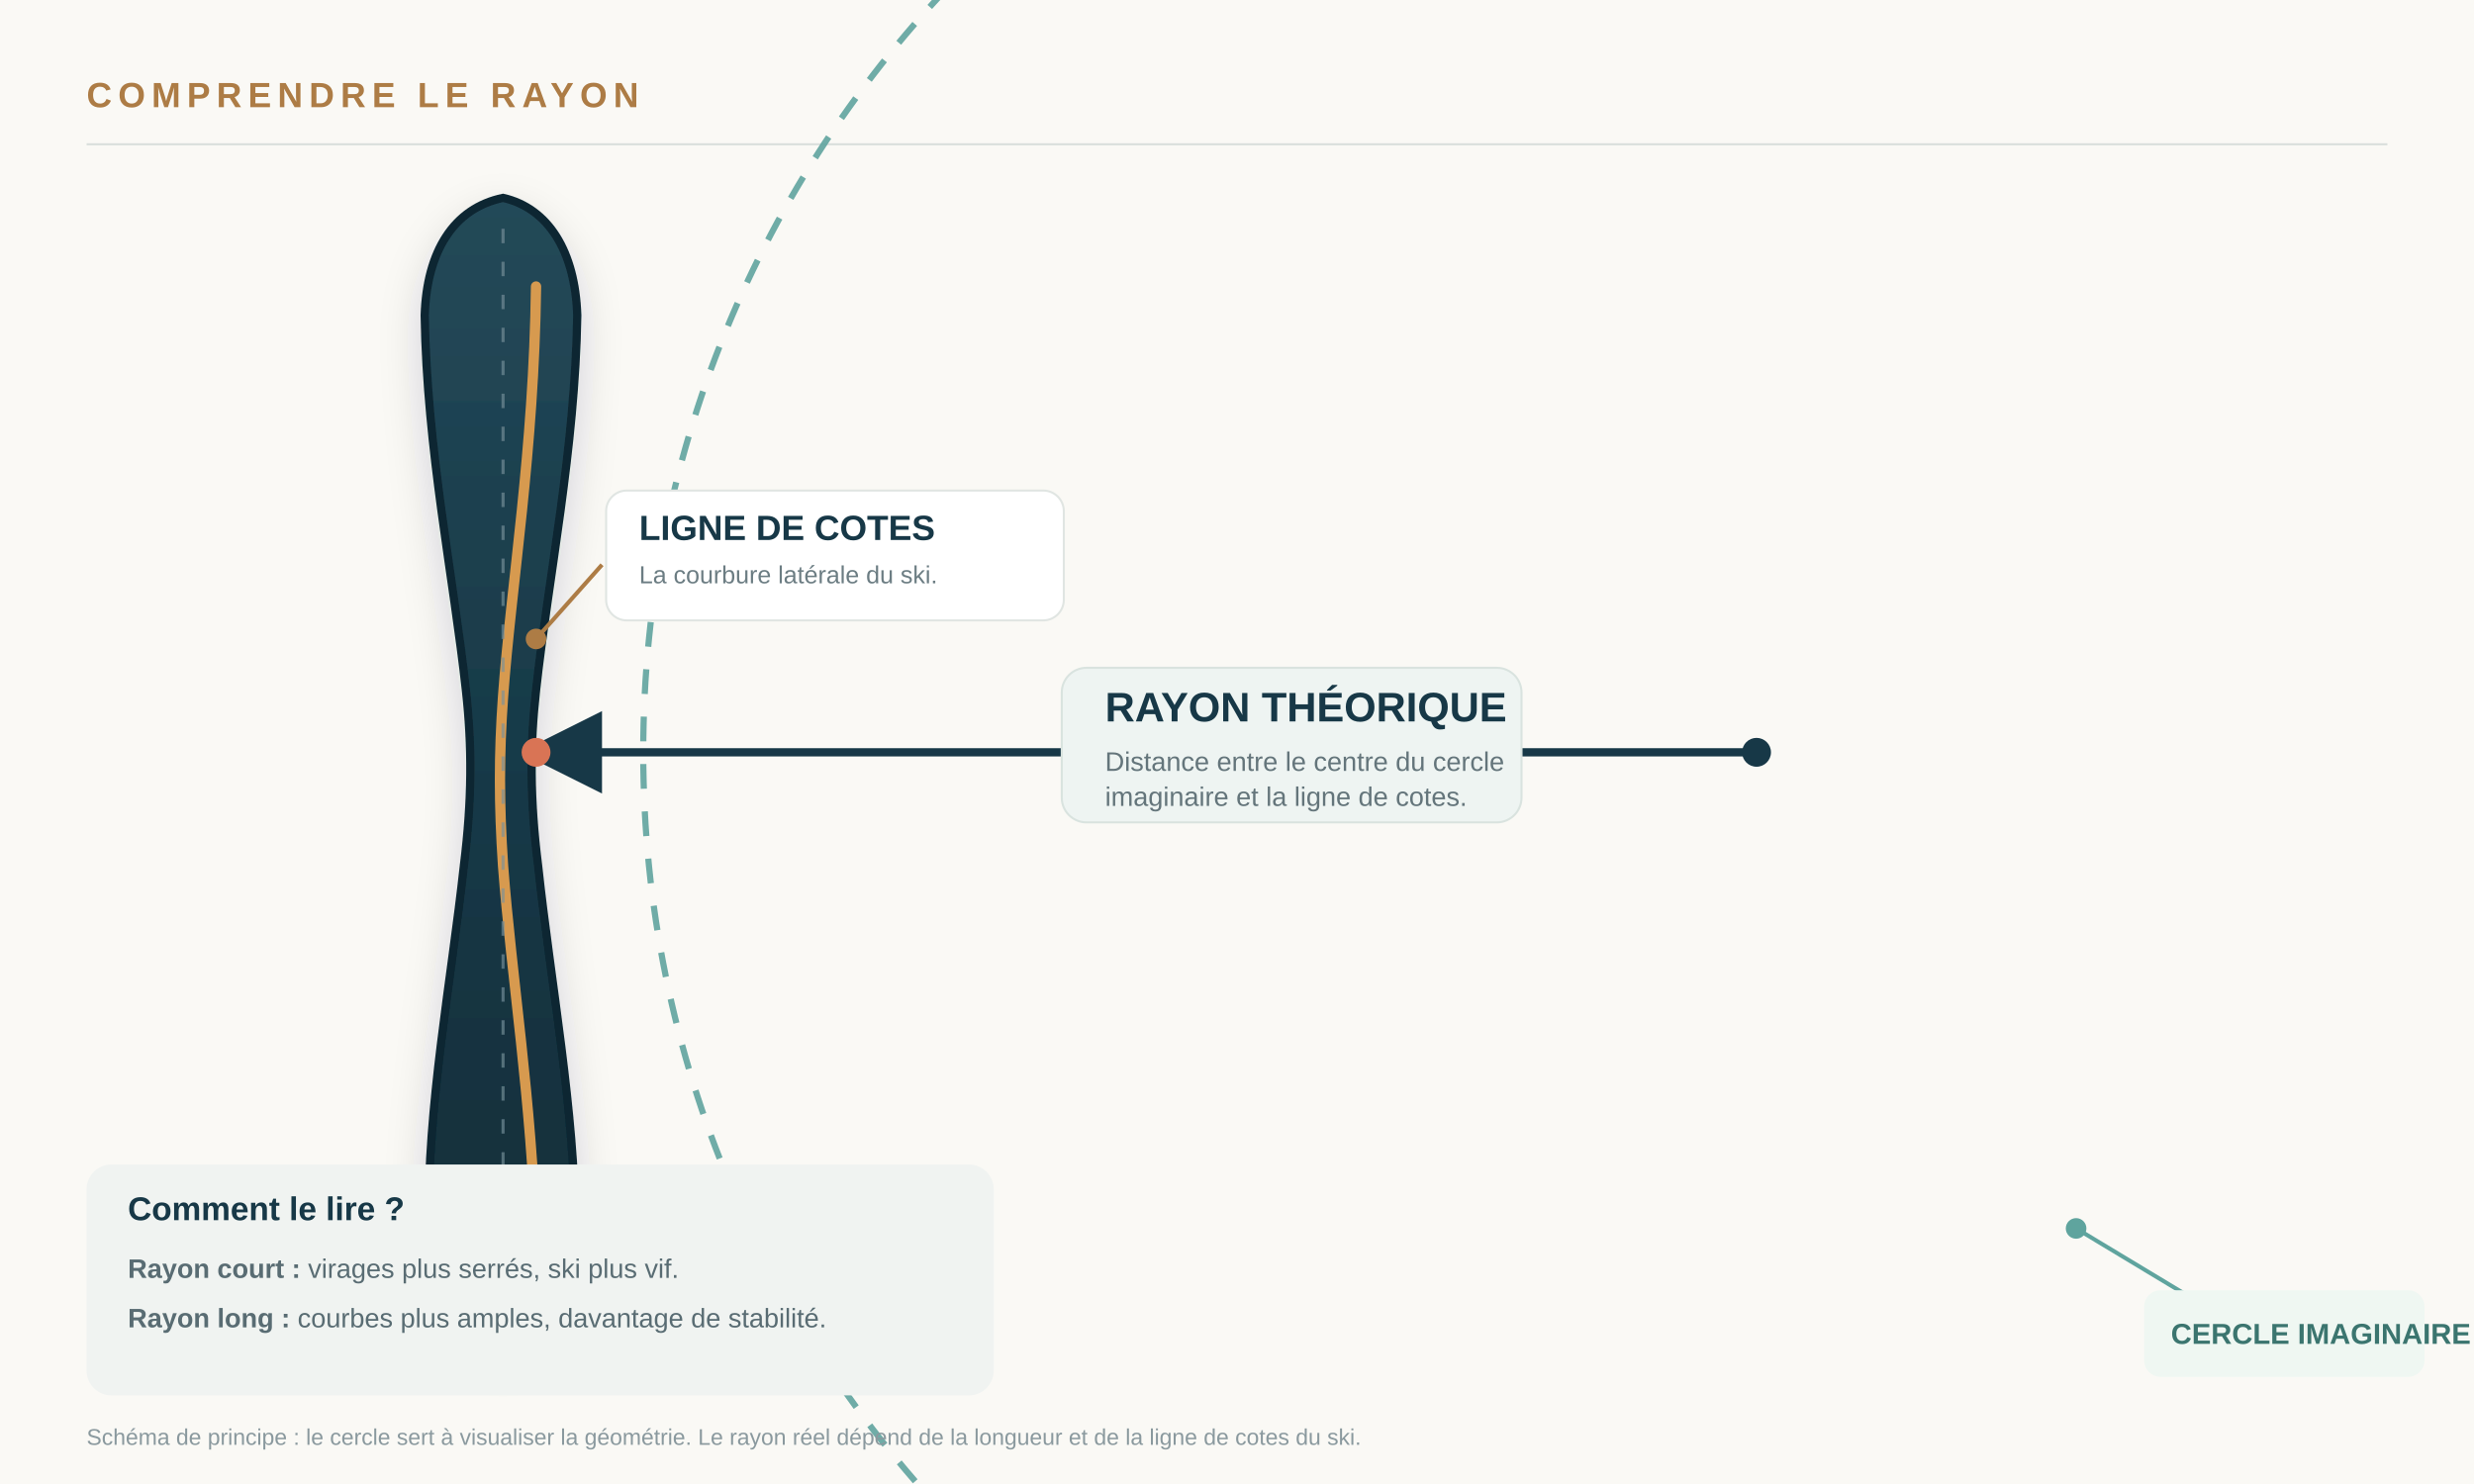
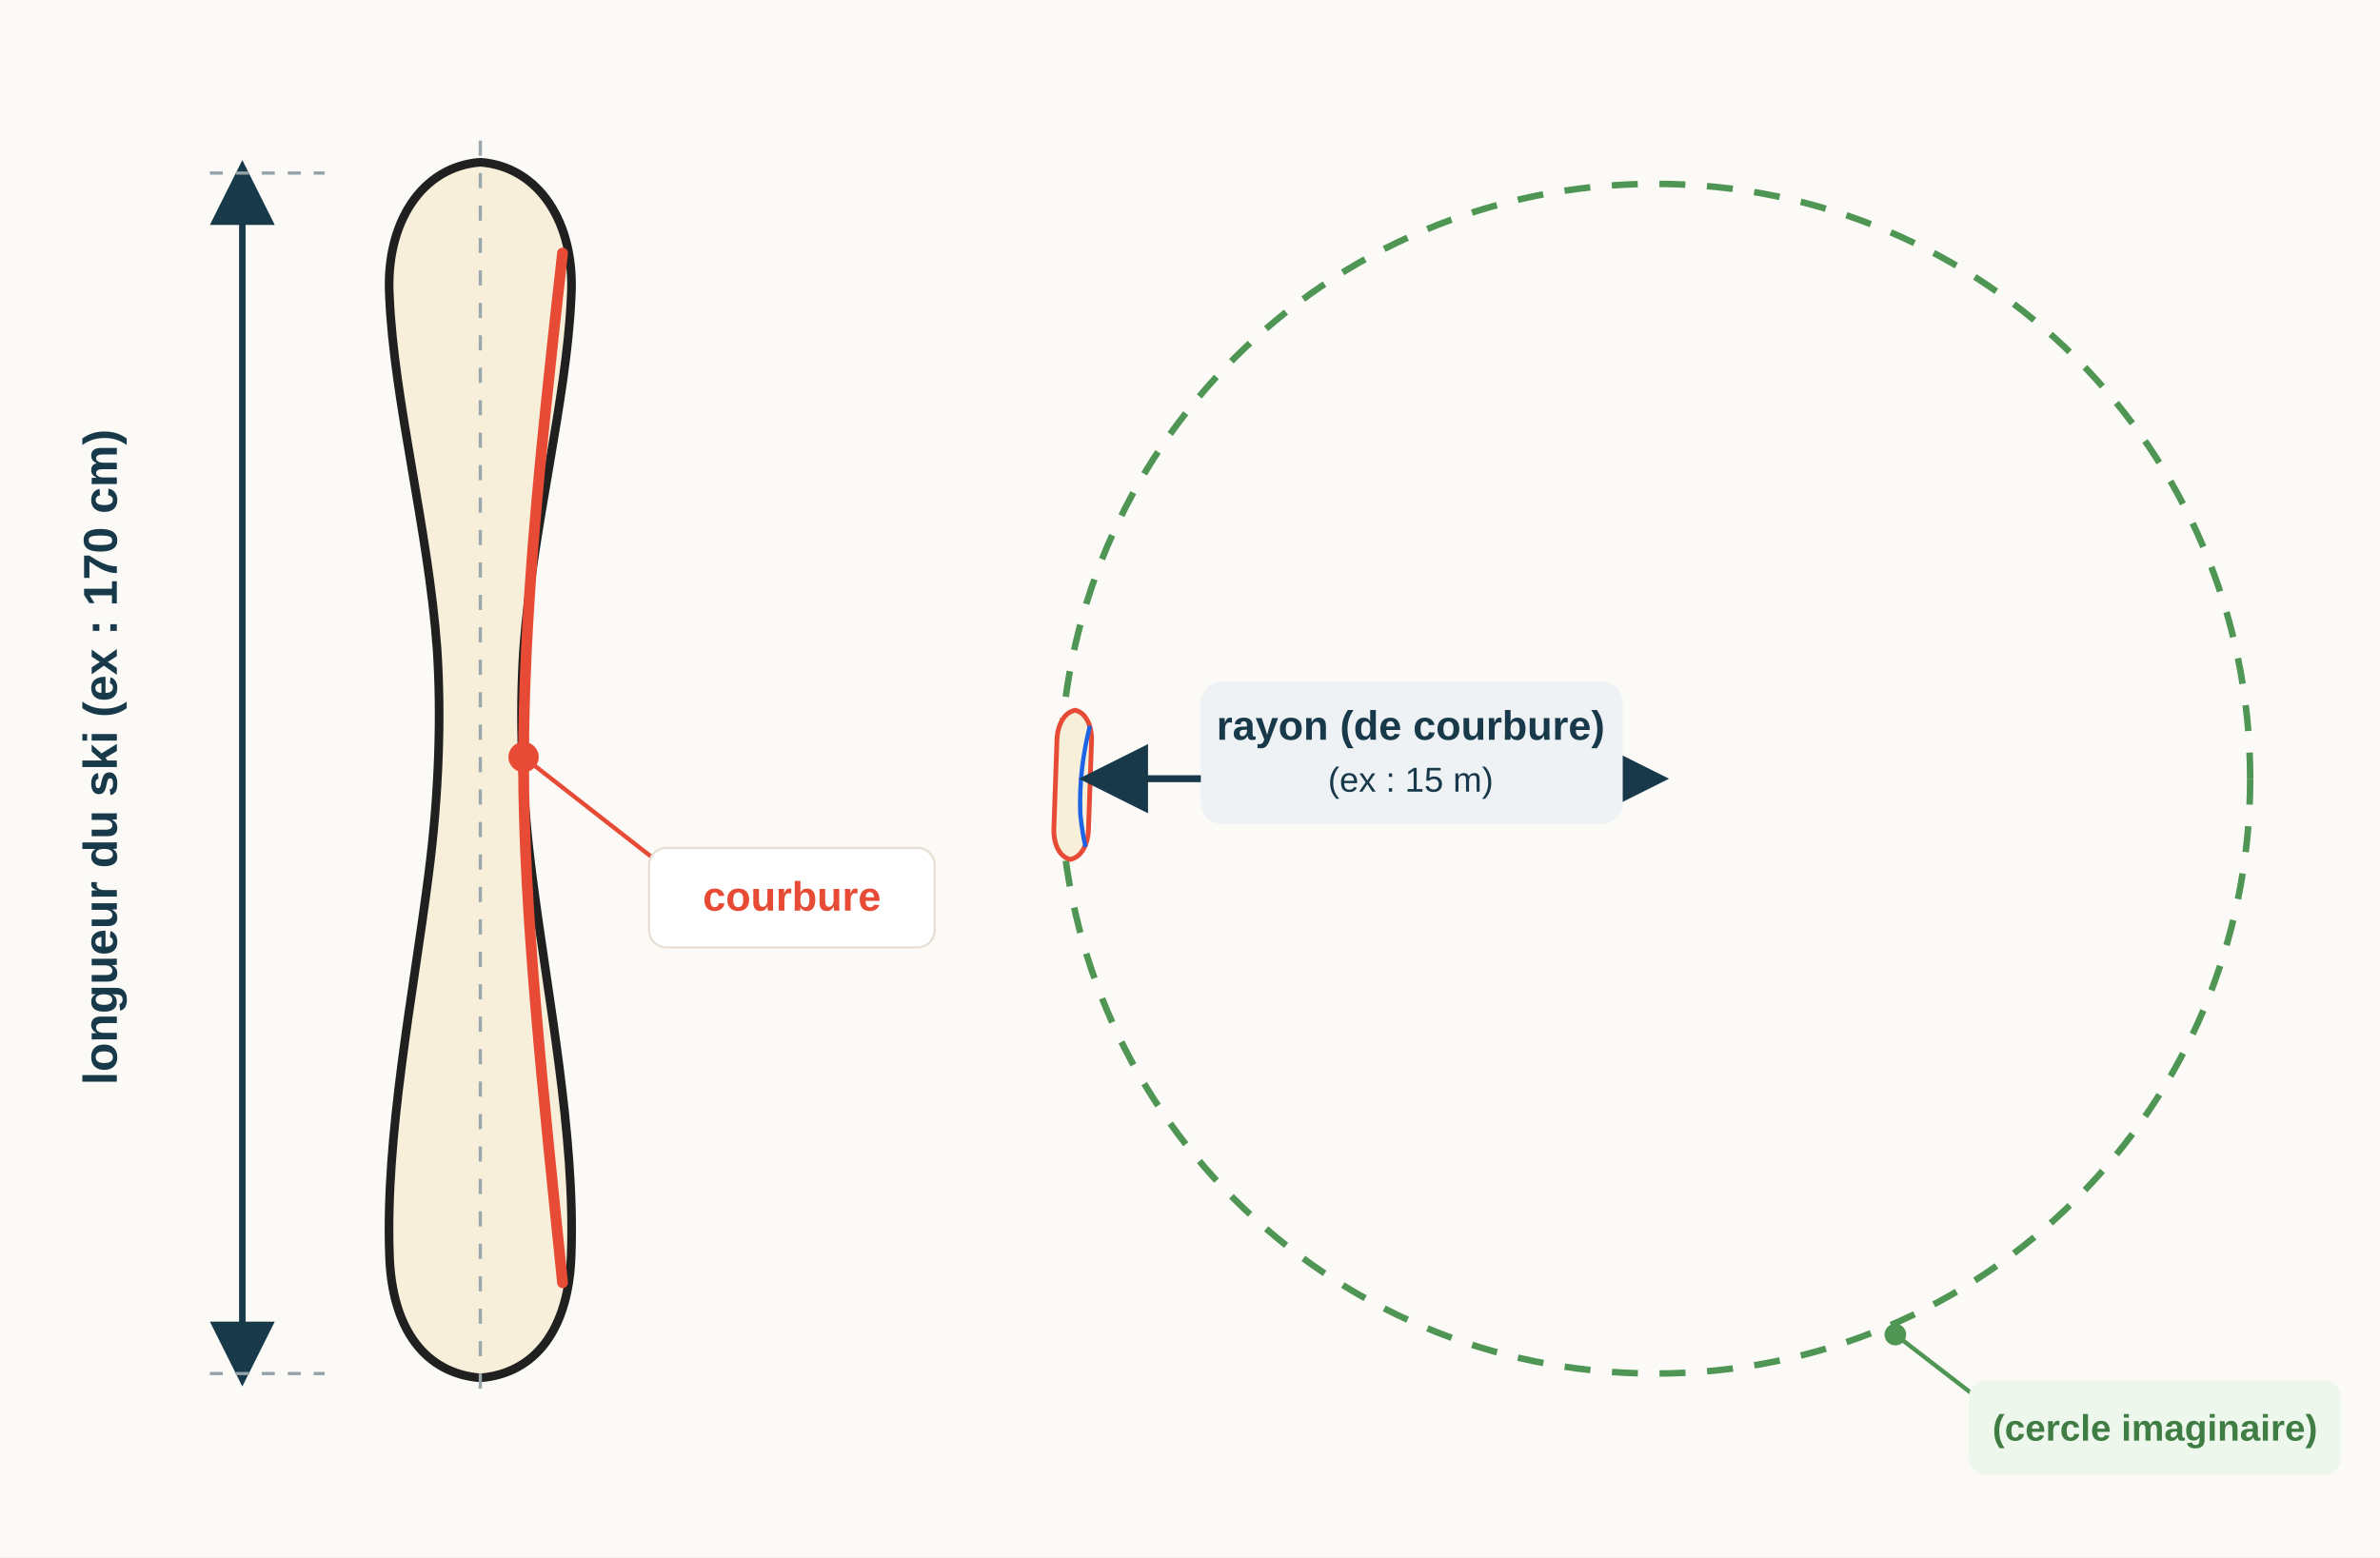
- <svg xmlns="http://www.w3.org/2000/svg" viewBox="0 0 1200 720" role="img" aria-labelledby="title desc">
+ <svg xmlns="http://www.w3.org/2000/svg" viewBox="0 0 1100 720" role="img" aria-labelledby="t d">
  <defs>
-     <linearGradient id="ski" x1="0" y1="0" x2="0" y2="1">
-       <stop offset="0" stop-color="#244958" />
-       <stop offset=".55" stop-color="#163846" />
-       <stop offset="1" stop-color="#102c38" />
-     </linearGradient>
-     <filter id="shadow" x="-30%" y="-20%" width="160%" height="160%">
-       <feDropShadow dx="0" dy="8" stdDeviation="10" flood-color="#14303b" flood-opacity=".16" />
-     </filter>
-     <marker id="arrow" markerWidth="10" markerHeight="10" refX="8" refY="5" orient="auto">
-       <path d="M0,0 L10,5 L0,10 z" fill="#173847" />
+     <marker id="a" markerWidth="10" markerHeight="10" refX="8" refY="5" orient="auto">
+       <path d="M0 0L10 5L0 10Z" fill="#18394a" />
+     </marker>
+     <marker id="a2" markerWidth="10" markerHeight="10" refX="2" refY="5" orient="auto">
+       <path d="M10 0L0 5L10 10Z" fill="#18394a" />
    </marker>
  </defs>
-   <rect width="1200" height="720" fill="#faf9f5" />
-   <text x="42" y="52" font-family="Arial,sans-serif" font-size="17" font-weight="700" letter-spacing="3" fill="#ad7c45">COMPRENDRE LE RAYON</text>
-   <line x1="42" y1="70" x2="1158" y2="70" stroke="#d9dfdc" />
-   <circle cx="852" cy="365" r="540" fill="none" stroke="#5fa49e" stroke-width="3" stroke-dasharray="12 11" opacity=".9" />
-   <circle cx="852" cy="365" r="7" fill="#173847" />
-   <g filter="url(#shadow)">
-     <path d="M244 96            C220 101 207 122 206 153            C207 218 220 280 226 335            C229 362 229 388 225 420            C219 475 207 538 208 594            C209 625 222 645 244 650            C266 645 278 626 279 595            C279 540 267 476 261 420            C257 388 257 362 260 335            C266 280 279 218 280 153            C279 122 266 101 244 96 Z" fill="url(#ski)" stroke="#0e2631" stroke-width="4" />
-     <path d="M260 139            C259 219 248 283 244 338            C242 366 242 390 244 420            C248 473 258 535 260 602" fill="none" stroke="#d79a50" stroke-width="5" stroke-linecap="round" />
-     <path d="M244 111 L244 634" stroke="#78909a" stroke-width="1.5" stroke-dasharray="7 9" opacity=".65" />
+   <rect width="1100" height="720" fill="#fbfaf6" />
+   <g transform="translate(150 75)">
+     <path d="M72 0            C45 2 28 28 30 62            C32 110 48 170 52 225            C54 255 53 292 48 330            C41 385 28 450 30 505            C31 540 47 560 72 562            C97 560 113 540 114 505            C116 450 103 385 96 330            C91 292 90 255 92 225            C96 170 112 110 114 62            C116 28 99 2 72 0Z" fill="#f7efd9" stroke="#202020" stroke-width="4" />
+     <path d="M110 42 C99 140 92 210 92 278 C92 346 101 430 110 518" fill="none" stroke="#e74b35" stroke-width="5" stroke-linecap="round" />
+     <line x1="72" y1="-10" x2="72" y2="574" stroke="#9aa7ad" stroke-width="1.5" stroke-dasharray="7 8" />
  </g>
-   <g font-family="Arial,sans-serif">
-     <line x1="292" y1="274" x2="260" y2="310" stroke="#ad7c45" stroke-width="2" />
-     <circle cx="260" cy="310" r="5" fill="#ad7c45" />
-     <rect x="294" y="238" width="222" height="63" rx="10" fill="#fff" stroke="#e0e5e2" />
-     <text x="310" y="262" font-size="17" font-weight="800" fill="#173847">LIGNE DE COTES</text>
-     <text x="310" y="283" font-size="12" fill="#6c7d83">La courbure latérale du ski.</text>
+   <line x1="112" y1="80" x2="112" y2="635" stroke="#18394a" stroke-width="3" marker-start="url(#a2)" marker-end="url(#a)" />
+   <line x1="97" y1="80" x2="150" y2="80" stroke="#93a1a8" stroke-width="1.5" stroke-dasharray="6 6" />
+   <line x1="97" y1="635" x2="150" y2="635" stroke="#93a1a8" stroke-width="1.5" stroke-dasharray="6 6" />
+   <text x="54" y="350" transform="rotate(-90 54 350)" font-family="Arial,sans-serif" font-size="22" font-weight="800" fill="#18394a" text-anchor="middle">longueur du ski (ex : 170 cm)</text>
+   <circle cx="242" cy="350" r="7" fill="#e74b35" />
+   <line x1="242" y1="350" x2="315" y2="407" stroke="#e74b35" stroke-width="2" />
+   <rect x="300" y="392" width="132" height="46" rx="8" fill="#fff" stroke="#e7ded4" />
+   <text x="366" y="421" font-family="Arial,sans-serif" font-size="19" font-weight="800" fill="#e74b35" text-anchor="middle">courbure</text>
+   <circle cx="765" cy="360" r="275" fill="none" stroke="#4f9554" stroke-width="3" stroke-dasharray="12 10" />
+   <g transform="translate(487 328) rotate(2)">
+     <path d="M10 0 C5 1 2 7 2 14 L2 55 C2 62 5 68 10 69 C15 68 18 62 18 55 L18 14 C18 7 15 1 10 0Z" fill="#f7efd9" stroke="#e74b35" stroke-width="2.2" />
+     <path d="M17 7 C14 21 13 34 14 48 C15 55 16 60 17 63" fill="none" stroke="#1d64e6" stroke-width="2" />
  </g>
-   <line x1="852" y1="365" x2="260" y2="365" stroke="#173847" stroke-width="4" marker-end="url(#arrow)" />
-   <circle cx="260" cy="365" r="7" fill="#d97455" />
-   <rect x="515" y="324" width="223" height="75" rx="12" fill="#eef4f2" stroke="#d9e3df" />
-   <text x="536" y="350" font-family="Arial,sans-serif" font-size="20" font-weight="800" fill="#173847">RAYON THÉORIQUE</text>
-   <text x="536" y="374" font-family="Arial,sans-serif" font-size="13" fill="#64757b">Distance entre le centre du cercle</text>
-   <text x="536" y="391" font-family="Arial,sans-serif" font-size="13" fill="#64757b">imaginaire et la ligne de cotes.</text>
-   <line x1="1007" y1="596" x2="1080" y2="640" stroke="#5fa49e" stroke-width="2" />
-   <circle cx="1007" cy="596" r="5" fill="#5fa49e" />
-   <rect x="1040" y="626" width="136" height="42" rx="8" fill="#eff7f2" />
-   <text x="1053" y="652" font-family="Arial,sans-serif" font-size="14" font-weight="700" fill="#3b756f">CERCLE IMAGINAIRE</text>
-   <g font-family="Arial,sans-serif">
-     <rect x="42" y="565" width="440" height="112" rx="12" fill="#f0f3f1" />
-     <text x="62" y="592" font-size="16" font-weight="800" fill="#173847">Comment le lire ?</text>
-     <text x="62" y="620" font-size="13" fill="#596c73">
-       <tspan x="62" dy="0">
-         <tspan font-weight="700">Rayon court :</tspan> virages plus serrés, ski plus vif.</tspan>
-       <tspan x="62" dy="24">
-         <tspan font-weight="700">Rayon long :</tspan> courbes plus amples, davantage de stabilité.</tspan>
-     </text>
-   </g>
-   <text x="42" y="701" font-family="Arial,sans-serif" font-size="11" fill="#8a999e">Schéma de principe : le cercle sert à visualiser la géométrie. Le rayon réel dépend de la longueur et de la ligne de cotes du ski.</text>
+   <line x1="505" y1="360" x2="765" y2="360" stroke="#18394a" stroke-width="3.2" marker-start="url(#a2)" marker-end="url(#a)" />
+   <rect x="555" y="315" width="195" height="66" rx="10" fill="#eef2f4" />
+   <text x="652" y="342" font-family="Arial,sans-serif" font-size="19" font-weight="800" fill="#18394a" text-anchor="middle">rayon (de courbure)</text>
+   <text x="652" y="366" font-family="Arial,sans-serif" font-size="16" fill="#18394a" text-anchor="middle">(ex : 15 m)</text>
+   <line x1="876" y1="617" x2="924" y2="654" stroke="#4f9554" stroke-width="2" />
+   <circle cx="876" cy="617" r="5" fill="#4f9554" />
+   <rect x="910" y="638" width="172" height="44" rx="8" fill="#eef7ec" />
+   <text x="996" y="666" font-family="Arial,sans-serif" font-size="17" font-weight="700" fill="#3f7d45" text-anchor="middle">(cercle imaginaire)</text>
</svg>
